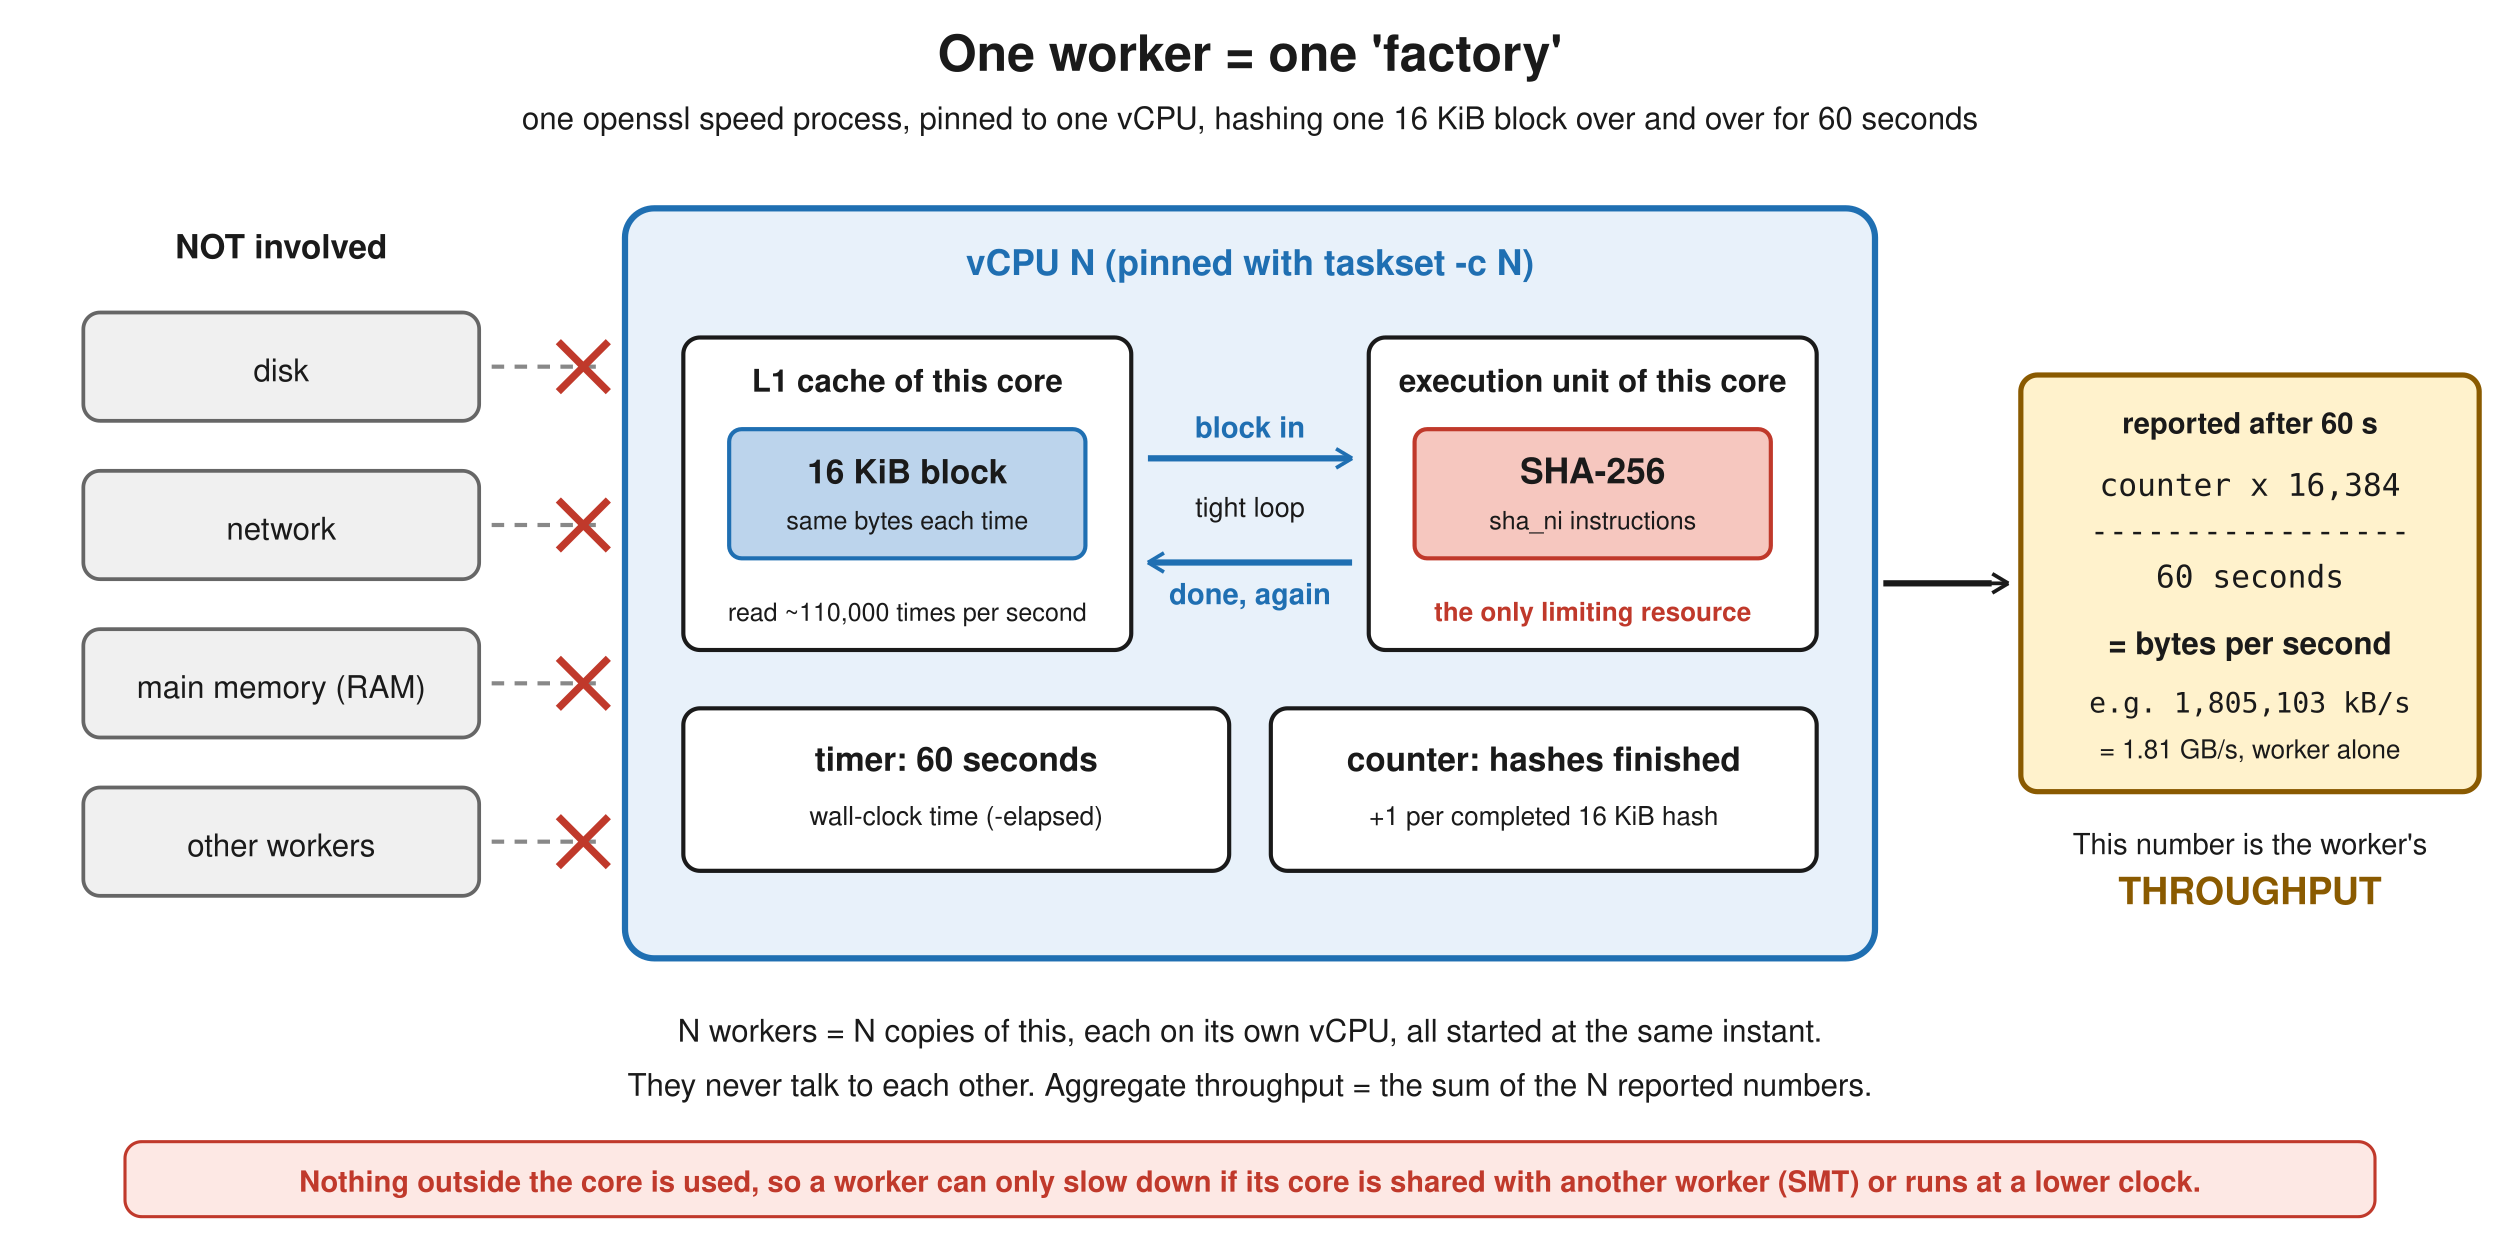
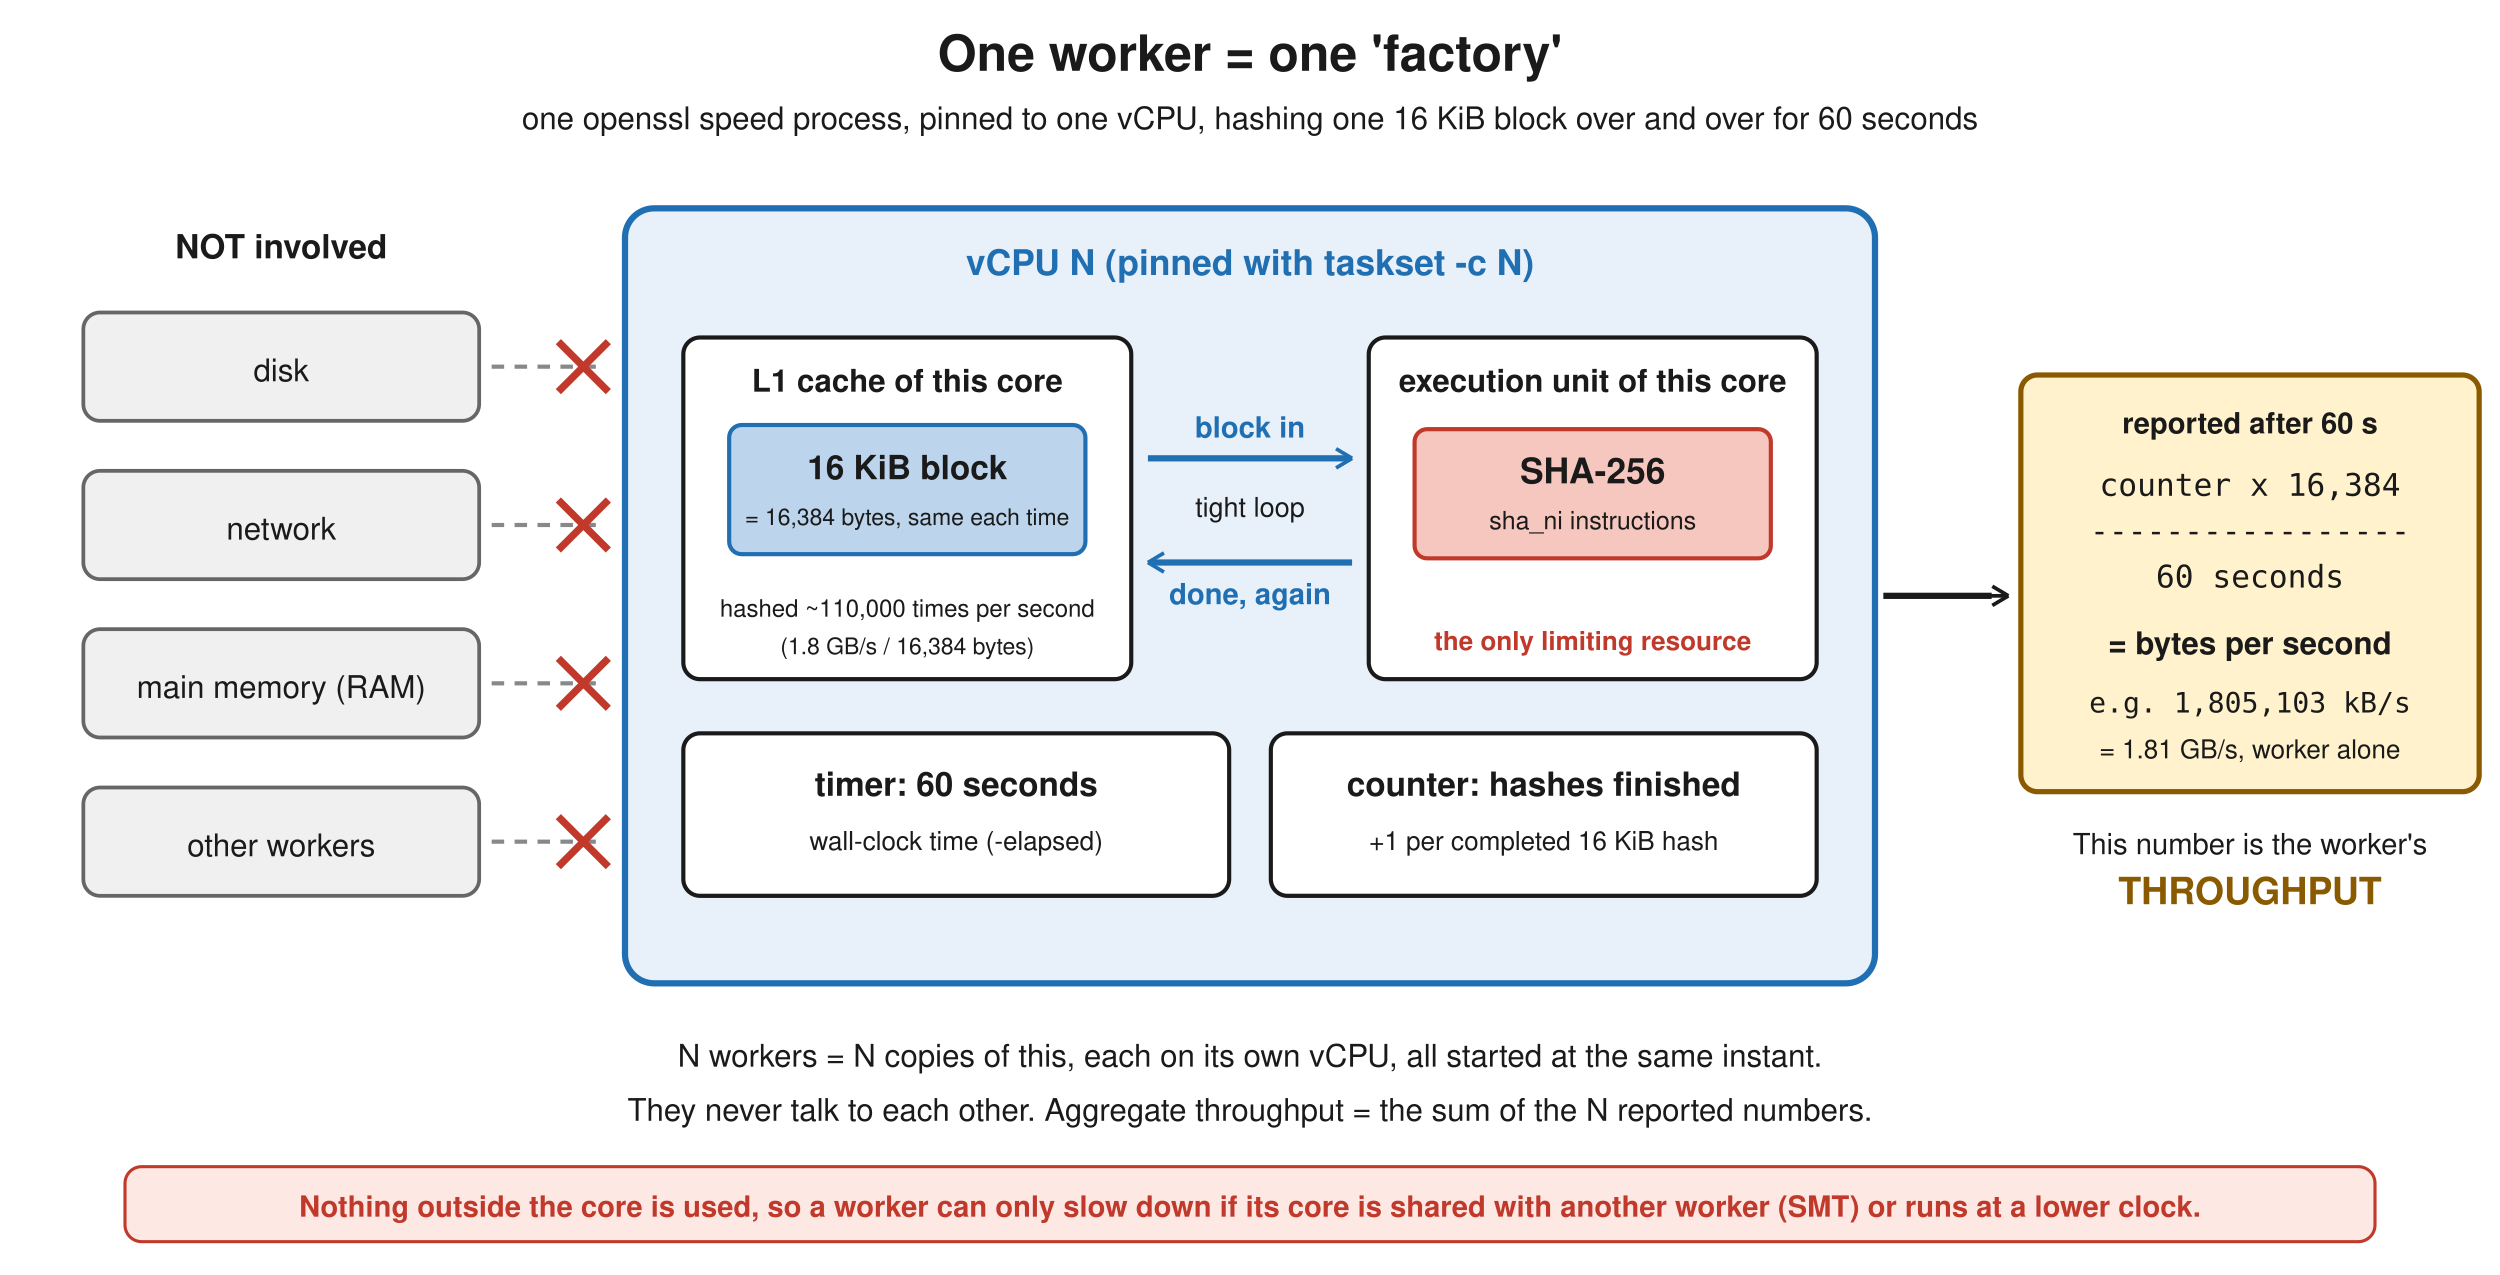
- <svg xmlns="http://www.w3.org/2000/svg" width="1200" height="600" viewBox="0 0 1200 600" font-family="Segoe UI, Helvetica, Arial, sans-serif">
-   <rect width="1200" height="600" fill="#ffffff" />
+ <svg xmlns="http://www.w3.org/2000/svg" width="1200" height="612" viewBox="0 0 1200 612" font-family="Segoe UI, Helvetica, Arial, sans-serif">
+   <rect width="1200" height="612" fill="#ffffff" />
  <text x="600.0" y="34.0" font-size="24.0" text-anchor="middle" font-weight="bold" fill="#1a1a1a">One worker = one 'factory'</text>
  <text x="600.0" y="62.0" font-size="15.0" text-anchor="middle" font-weight="normal" fill="#1a1a1a">one openssl speed process, pinned to one vCPU, hashing one 16 KiB block over and over for 60 seconds</text>
-   <rect x="300.0" y="100.0" width="600.0" height="360.0" fill="#e8f1fa" stroke="#1F6FB2" stroke-width="3.00" rx="14" fill-opacity="1.0" />
+   <rect x="300.0" y="100.0" width="600.0" height="372.0" fill="#e8f1fa" stroke="#1F6FB2" stroke-width="3.00" rx="14" fill-opacity="1.0" />
  <text x="600.0" y="132.0" font-size="17.0" text-anchor="middle" font-weight="bold" fill="#1F6FB2">vCPU N   (pinned with  taskset -c N)</text>
-   <rect x="328.0" y="162.0" width="215.0" height="150.0" fill="#ffffff" stroke="#1a1a1a" stroke-width="2.00" rx="8" fill-opacity="1.0" />
+   <rect x="328.0" y="162.0" width="215.0" height="164.0" fill="#ffffff" stroke="#1a1a1a" stroke-width="2.00" rx="8" fill-opacity="1.0" />
  <text x="435.5" y="188.0" font-size="15.0" text-anchor="middle" font-weight="bold" fill="#1a1a1a">L1 cache of this core</text>
-   <rect x="350.0" y="206.0" width="171.0" height="62.0" fill="#bcd4ec" stroke="#1F6FB2" stroke-width="2.00" rx="6" fill-opacity="1.0" />
-   <text x="435.5" y="232.0" font-size="16.0" text-anchor="middle" font-weight="bold" fill="#1a1a1a">16 KiB block</text>
-   <text x="435.5" y="254.0" font-size="12.0" text-anchor="middle" font-weight="normal" fill="#1a1a1a">same bytes each time</text>
-   <text x="435.5" y="298.0" font-size="12.0" text-anchor="middle" font-weight="normal" fill="#1a1a1a">read ~110,000 times per second</text>
-   <rect x="657.0" y="162.0" width="215.0" height="150.0" fill="#ffffff" stroke="#1a1a1a" stroke-width="2.00" rx="8" fill-opacity="1.0" />
+   <rect x="350.0" y="204.0" width="171.0" height="62.0" fill="#bcd4ec" stroke="#1F6FB2" stroke-width="2.00" rx="6" fill-opacity="1.0" />
+   <text x="435.5" y="230.0" font-size="16.0" text-anchor="middle" font-weight="bold" fill="#1a1a1a">16 KiB block</text>
+   <text x="435.5" y="252.0" font-size="11.0" text-anchor="middle" font-weight="normal" fill="#1a1a1a">= 16,384 bytes, same each time</text>
+   <text x="435.5" y="296.0" font-size="11.5" text-anchor="middle" font-weight="normal" fill="#1a1a1a">hashed ~110,000 times per second</text>
+   <text x="435.5" y="314.0" font-size="11.0" text-anchor="middle" font-weight="normal" fill="#1a1a1a">(1.8 GB/s / 16,384 bytes)</text>
+   <rect x="657.0" y="162.0" width="215.0" height="164.0" fill="#ffffff" stroke="#1a1a1a" stroke-width="2.00" rx="8" fill-opacity="1.0" />
  <text x="764.5" y="188.0" font-size="15.0" text-anchor="middle" font-weight="bold" fill="#1a1a1a">execution unit of this core</text>
  <rect x="679.0" y="206.0" width="171.0" height="62.0" fill="#f6c7bf" stroke="#C0392B" stroke-width="2.00" rx="6" fill-opacity="1.0" />
  <text x="764.5" y="232.0" font-size="17.0" text-anchor="middle" font-weight="bold" fill="#1a1a1a">SHA-256</text>
  <text x="764.5" y="254.0" font-size="12.0" text-anchor="middle" font-weight="normal" fill="#1a1a1a">sha_ni instructions</text>
-   <text x="764.5" y="298.0" font-size="12.5" text-anchor="middle" font-weight="bold" fill="#C0392B">the only limiting resource</text>
+   <text x="764.5" y="312.0" font-size="12.5" text-anchor="middle" font-weight="bold" fill="#C0392B">the only limiting resource</text>
  <line x1="551.0" y1="220.0" x2="647.0" y2="220.0" stroke="#1F6FB2" stroke-width="3.00" />
  <line x1="633.0" y1="220.0" x2="649.0" y2="220.0" stroke="#1F6FB2" stroke-width="1.80" />
  <line x1="649.0" y1="220.0" x2="641.3" y2="224.6" stroke="#1F6FB2" stroke-width="1.80" />
  <line x1="649.0" y1="220.0" x2="641.3" y2="215.4" stroke="#1F6FB2" stroke-width="1.80" />
  <text x="600.0" y="210.0" font-size="14.0" text-anchor="middle" font-weight="bold" fill="#1F6FB2">block in</text>
  <line x1="649.0" y1="270.0" x2="553.0" y2="270.0" stroke="#1F6FB2" stroke-width="3.00" />
  <line x1="567.0" y1="270.0" x2="551.0" y2="270.0" stroke="#1F6FB2" stroke-width="1.80" />
  <line x1="551.0" y1="270.0" x2="558.7" y2="265.4" stroke="#1F6FB2" stroke-width="1.80" />
  <line x1="551.0" y1="270.0" x2="558.7" y2="274.6" stroke="#1F6FB2" stroke-width="1.80" />
  <text x="600.0" y="290.0" font-size="14.0" text-anchor="middle" font-weight="bold" fill="#1F6FB2">done, again</text>
  <text x="600.0" y="248.0" font-size="13.0" text-anchor="middle" font-weight="normal" fill="#1a1a1a">tight loop</text>
-   <rect x="328.0" y="340.0" width="262.0" height="78.0" fill="#ffffff" stroke="#1a1a1a" stroke-width="2.00" rx="8" fill-opacity="1.0" />
-   <text x="459.0" y="370.0" font-size="16.0" text-anchor="middle" font-weight="bold" fill="#1a1a1a">timer: 60 seconds</text>
-   <text x="459.0" y="396.0" font-size="12.5" text-anchor="middle" font-weight="normal" fill="#1a1a1a">wall-clock time  (-elapsed)</text>
-   <rect x="610.0" y="340.0" width="262.0" height="78.0" fill="#ffffff" stroke="#1a1a1a" stroke-width="2.00" rx="8" fill-opacity="1.0" />
-   <text x="741.0" y="370.0" font-size="16.0" text-anchor="middle" font-weight="bold" fill="#1a1a1a">counter: hashes finished</text>
-   <text x="741.0" y="396.0" font-size="12.5" text-anchor="middle" font-weight="normal" fill="#1a1a1a">+1 per completed 16 KiB hash</text>
-   <line x1="904.0" y1="280.0" x2="956.0" y2="280.0" stroke="#1a1a1a" stroke-width="3.00" />
-   <line x1="940.0" y1="280.0" x2="964.0" y2="280.0" stroke="#1a1a1a" stroke-width="1.80" />
-   <line x1="964.0" y1="280.0" x2="956.3" y2="284.6" stroke="#1a1a1a" stroke-width="1.80" />
-   <line x1="964.0" y1="280.0" x2="956.3" y2="275.4" stroke="#1a1a1a" stroke-width="1.80" />
+   <rect x="328.0" y="352.0" width="262.0" height="78.0" fill="#ffffff" stroke="#1a1a1a" stroke-width="2.00" rx="8" fill-opacity="1.0" />
+   <text x="459.0" y="382.0" font-size="16.0" text-anchor="middle" font-weight="bold" fill="#1a1a1a">timer: 60 seconds</text>
+   <text x="459.0" y="408.0" font-size="12.5" text-anchor="middle" font-weight="normal" fill="#1a1a1a">wall-clock time  (-elapsed)</text>
+   <rect x="610.0" y="352.0" width="262.0" height="78.0" fill="#ffffff" stroke="#1a1a1a" stroke-width="2.00" rx="8" fill-opacity="1.0" />
+   <text x="741.0" y="382.0" font-size="16.0" text-anchor="middle" font-weight="bold" fill="#1a1a1a">counter: hashes finished</text>
+   <text x="741.0" y="408.0" font-size="12.5" text-anchor="middle" font-weight="normal" fill="#1a1a1a">+1 per completed 16 KiB hash</text>
+   <line x1="904.0" y1="286.0" x2="956.0" y2="286.0" stroke="#1a1a1a" stroke-width="3.00" />
+   <line x1="940.0" y1="286.0" x2="964.0" y2="286.0" stroke="#1a1a1a" stroke-width="1.80" />
+   <line x1="964.0" y1="286.0" x2="956.3" y2="290.6" stroke="#1a1a1a" stroke-width="1.80" />
+   <line x1="964.0" y1="286.0" x2="956.3" y2="281.4" stroke="#1a1a1a" stroke-width="1.80" />
  <rect x="970.0" y="180.0" width="220.0" height="200.0" fill="#fff2cc" stroke="#8a5a00" stroke-width="2.50" rx="8" fill-opacity="1.0" />
  <text x="1080.0" y="208.0" font-size="14.0" text-anchor="middle" font-weight="bold" fill="#1a1a1a">reported after 60 s</text>
  <text x="1080.0" y="238.0" font-size="15.0" text-anchor="middle" font-weight="normal" fill="#1a1a1a" font-family="monospace">counter x 16,384</text>
  <text x="1080.0" y="260.0" font-size="15.0" text-anchor="middle" font-weight="normal" fill="#1a1a1a" font-family="monospace">-----------------</text>
  <text x="1080.0" y="282.0" font-size="15.0" text-anchor="middle" font-weight="normal" fill="#1a1a1a" font-family="monospace">60 seconds</text>
  <text x="1080.0" y="314.0" font-size="15.0" text-anchor="middle" font-weight="bold" fill="#1a1a1a">= bytes per second</text>
  <text x="1080.0" y="342.0" font-size="13.5" text-anchor="middle" font-weight="normal" fill="#1a1a1a" font-family="monospace">e.g. 1,805,103 kB/s</text>
  <text x="1080.0" y="364.0" font-size="12.5" text-anchor="middle" font-weight="normal" fill="#1a1a1a">= 1.81 GB/s, worker alone</text>
  <text x="1080.0" y="410.0" font-size="14.0" text-anchor="middle" font-weight="normal" fill="#1a1a1a">This number is the worker's</text>
  <text x="1080.0" y="434.0" font-size="18.0" text-anchor="middle" font-weight="bold" fill="#8a5a00">THROUGHPUT</text>
  <text x="135.0" y="124.0" font-size="16.0" text-anchor="middle" font-weight="bold" fill="#1a1a1a">NOT involved</text>
  <rect x="40.0" y="150.0" width="190.0" height="52.0" fill="#f0f0f0" stroke="#666" stroke-width="1.80" rx="8" fill-opacity="1.0" />
  <text x="135.0" y="183.0" font-size="15.0" text-anchor="middle" font-weight="normal" fill="#1a1a1a">disk</text>
  <line x1="236.0" y1="176.0" x2="290.0" y2="176.0" stroke="#888" stroke-width="2.00" stroke-dasharray="6,5" />
  <line x1="268.0" y1="164.0" x2="292.0" y2="188.0" stroke="#C0392B" stroke-width="3.50" />
  <line x1="268.0" y1="188.0" x2="292.0" y2="164.0" stroke="#C0392B" stroke-width="3.50" />
  <rect x="40.0" y="226.0" width="190.0" height="52.0" fill="#f0f0f0" stroke="#666" stroke-width="1.80" rx="8" fill-opacity="1.0" />
  <text x="135.0" y="259.0" font-size="15.0" text-anchor="middle" font-weight="normal" fill="#1a1a1a">network</text>
  <line x1="236.0" y1="252.0" x2="290.0" y2="252.0" stroke="#888" stroke-width="2.00" stroke-dasharray="6,5" />
  <line x1="268.0" y1="240.0" x2="292.0" y2="264.0" stroke="#C0392B" stroke-width="3.50" />
  <line x1="268.0" y1="264.0" x2="292.0" y2="240.0" stroke="#C0392B" stroke-width="3.50" />
  <rect x="40.0" y="302.0" width="190.0" height="52.0" fill="#f0f0f0" stroke="#666" stroke-width="1.80" rx="8" fill-opacity="1.0" />
  <text x="135.0" y="335.0" font-size="15.0" text-anchor="middle" font-weight="normal" fill="#1a1a1a">main memory (RAM)</text>
  <line x1="236.0" y1="328.0" x2="290.0" y2="328.0" stroke="#888" stroke-width="2.00" stroke-dasharray="6,5" />
  <line x1="268.0" y1="316.0" x2="292.0" y2="340.0" stroke="#C0392B" stroke-width="3.50" />
  <line x1="268.0" y1="340.0" x2="292.0" y2="316.0" stroke="#C0392B" stroke-width="3.50" />
  <rect x="40.0" y="378.0" width="190.0" height="52.0" fill="#f0f0f0" stroke="#666" stroke-width="1.80" rx="8" fill-opacity="1.0" />
  <text x="135.0" y="411.0" font-size="15.0" text-anchor="middle" font-weight="normal" fill="#1a1a1a">other workers</text>
  <line x1="236.0" y1="404.0" x2="290.0" y2="404.0" stroke="#888" stroke-width="2.00" stroke-dasharray="6,5" />
  <line x1="268.0" y1="392.0" x2="292.0" y2="416.0" stroke="#C0392B" stroke-width="3.50" />
  <line x1="268.0" y1="416.0" x2="292.0" y2="392.0" stroke="#C0392B" stroke-width="3.50" />
-   <text x="600.0" y="500.0" font-size="15.0" text-anchor="middle" font-weight="normal" fill="#1a1a1a">N workers = N copies of this, each on its own vCPU, all started at the same instant.</text>
-   <text x="600.0" y="526.0" font-size="15.0" text-anchor="middle" font-weight="normal" fill="#1a1a1a">They never talk to each other. Aggregate throughput = the sum of the N reported numbers.</text>
-   <rect x="60.0" y="548.0" width="1080.0" height="36.0" fill="#fde8e4" stroke="#C0392B" stroke-width="1.50" rx="8" fill-opacity="1.0" />
-   <text x="600.0" y="572.0" font-size="14.0" text-anchor="middle" font-weight="bold" fill="#C0392B">Nothing outside the core is used, so a worker can only slow down if its core is shared with another worker (SMT) or runs at a lower clock.</text>
+   <text x="600.0" y="512.0" font-size="15.0" text-anchor="middle" font-weight="normal" fill="#1a1a1a">N workers = N copies of this, each on its own vCPU, all started at the same instant.</text>
+   <text x="600.0" y="538.0" font-size="15.0" text-anchor="middle" font-weight="normal" fill="#1a1a1a">They never talk to each other. Aggregate throughput = the sum of the N reported numbers.</text>
+   <rect x="60.0" y="560.0" width="1080.0" height="36.0" fill="#fde8e4" stroke="#C0392B" stroke-width="1.50" rx="8" fill-opacity="1.0" />
+   <text x="600.0" y="584.0" font-size="14.0" text-anchor="middle" font-weight="bold" fill="#C0392B">Nothing outside the core is used, so a worker can only slow down if its core is shared with another worker (SMT) or runs at a lower clock.</text>
</svg>
